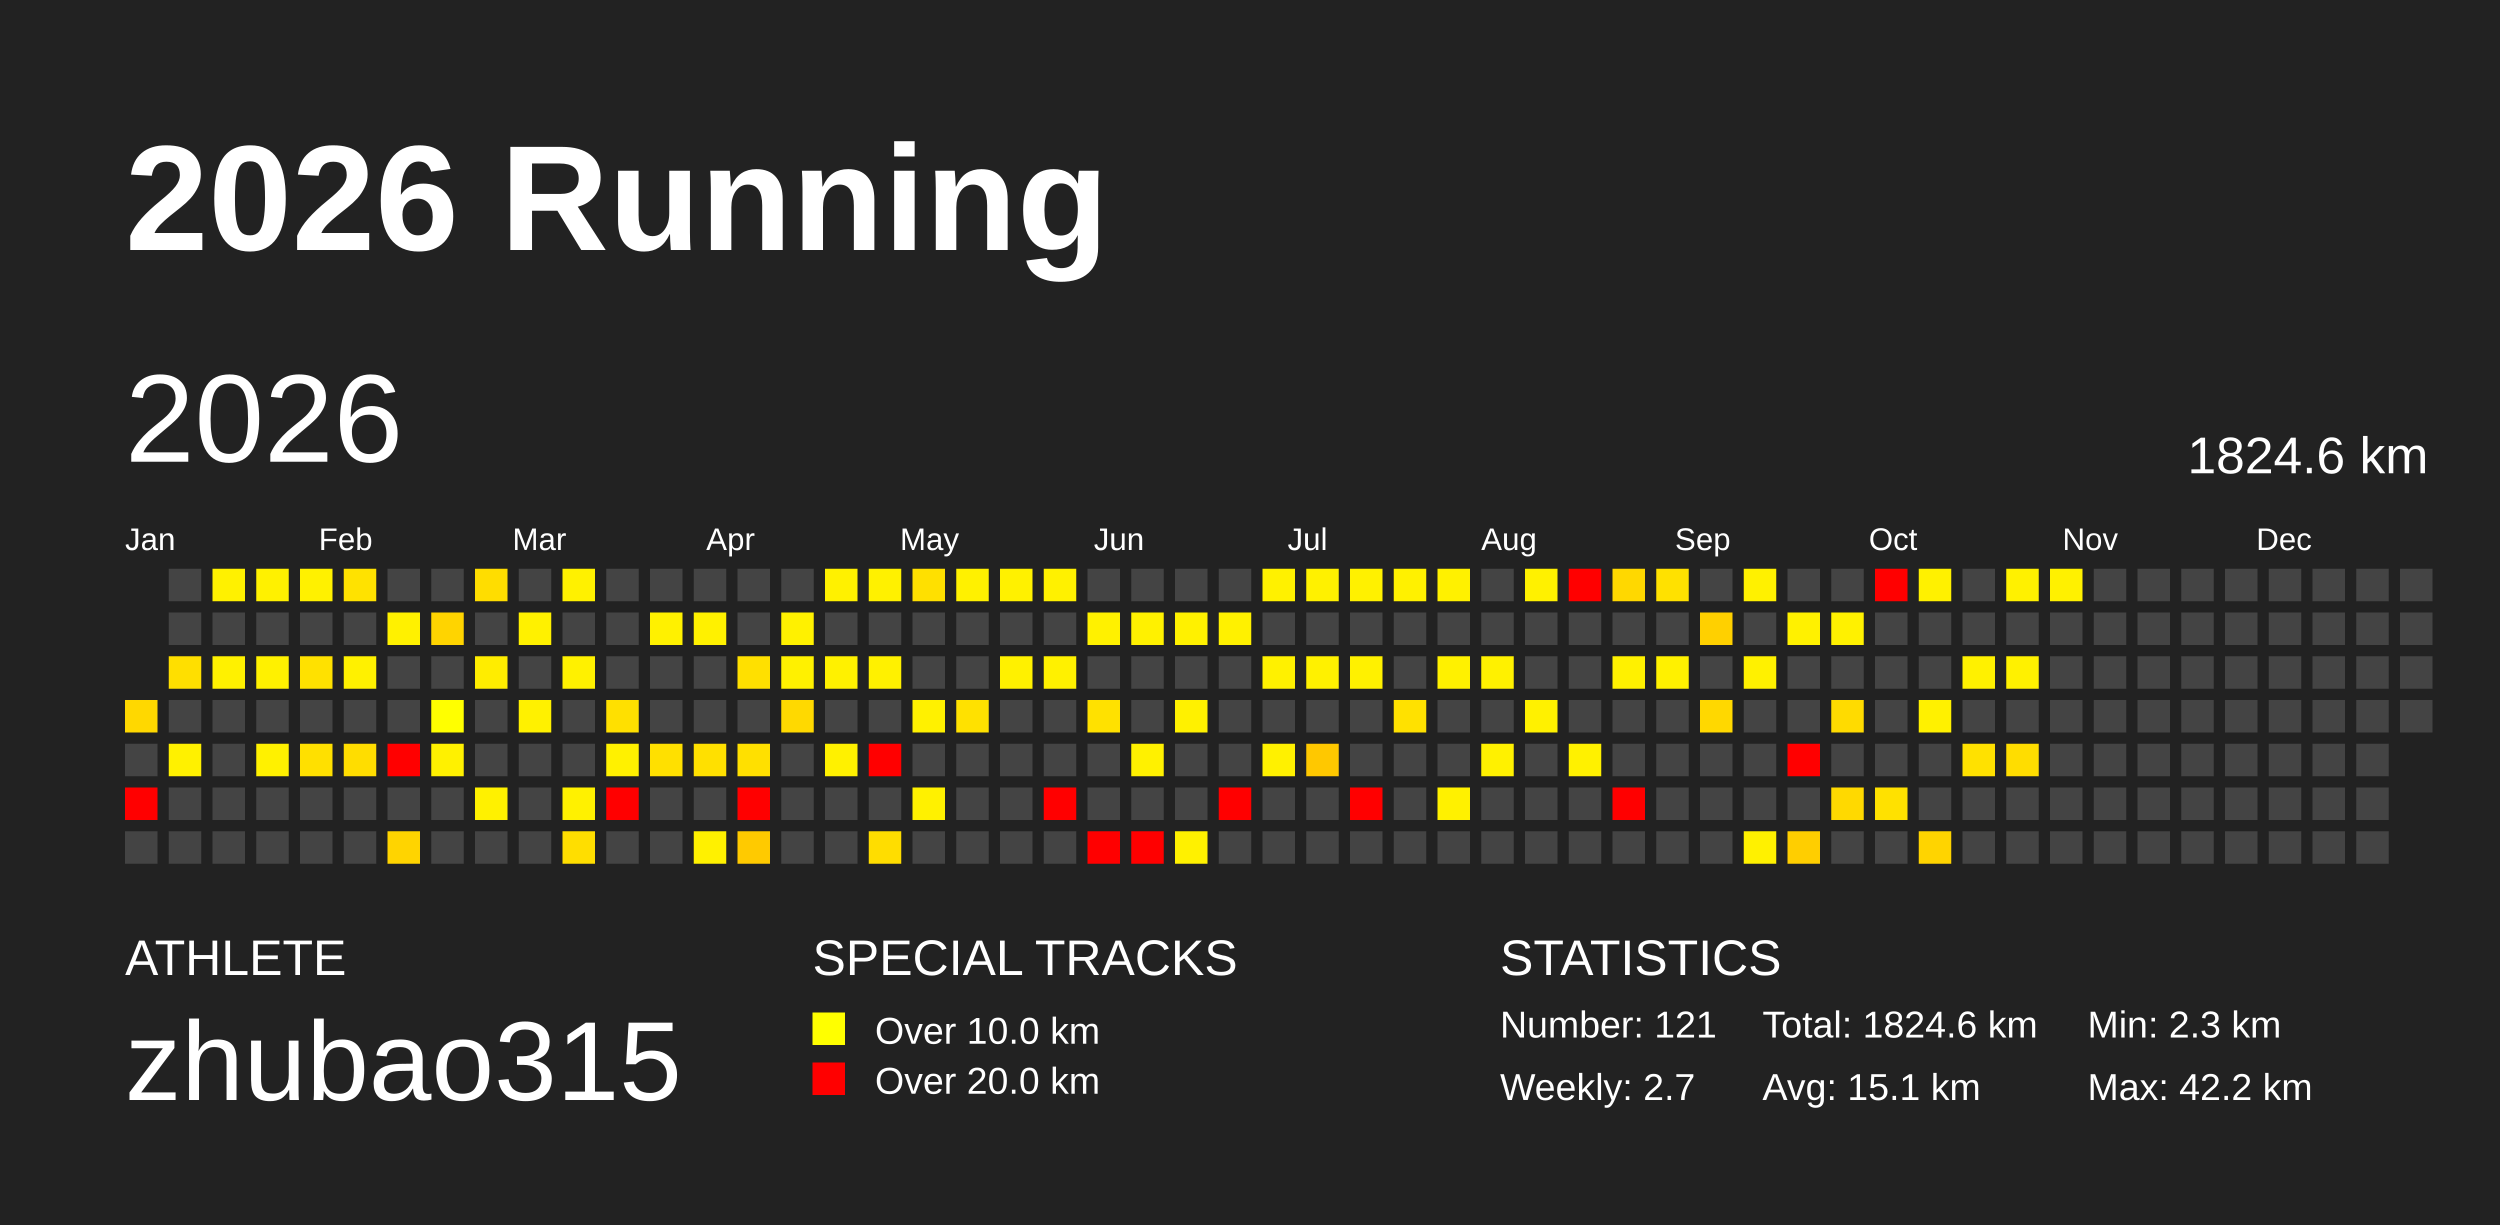
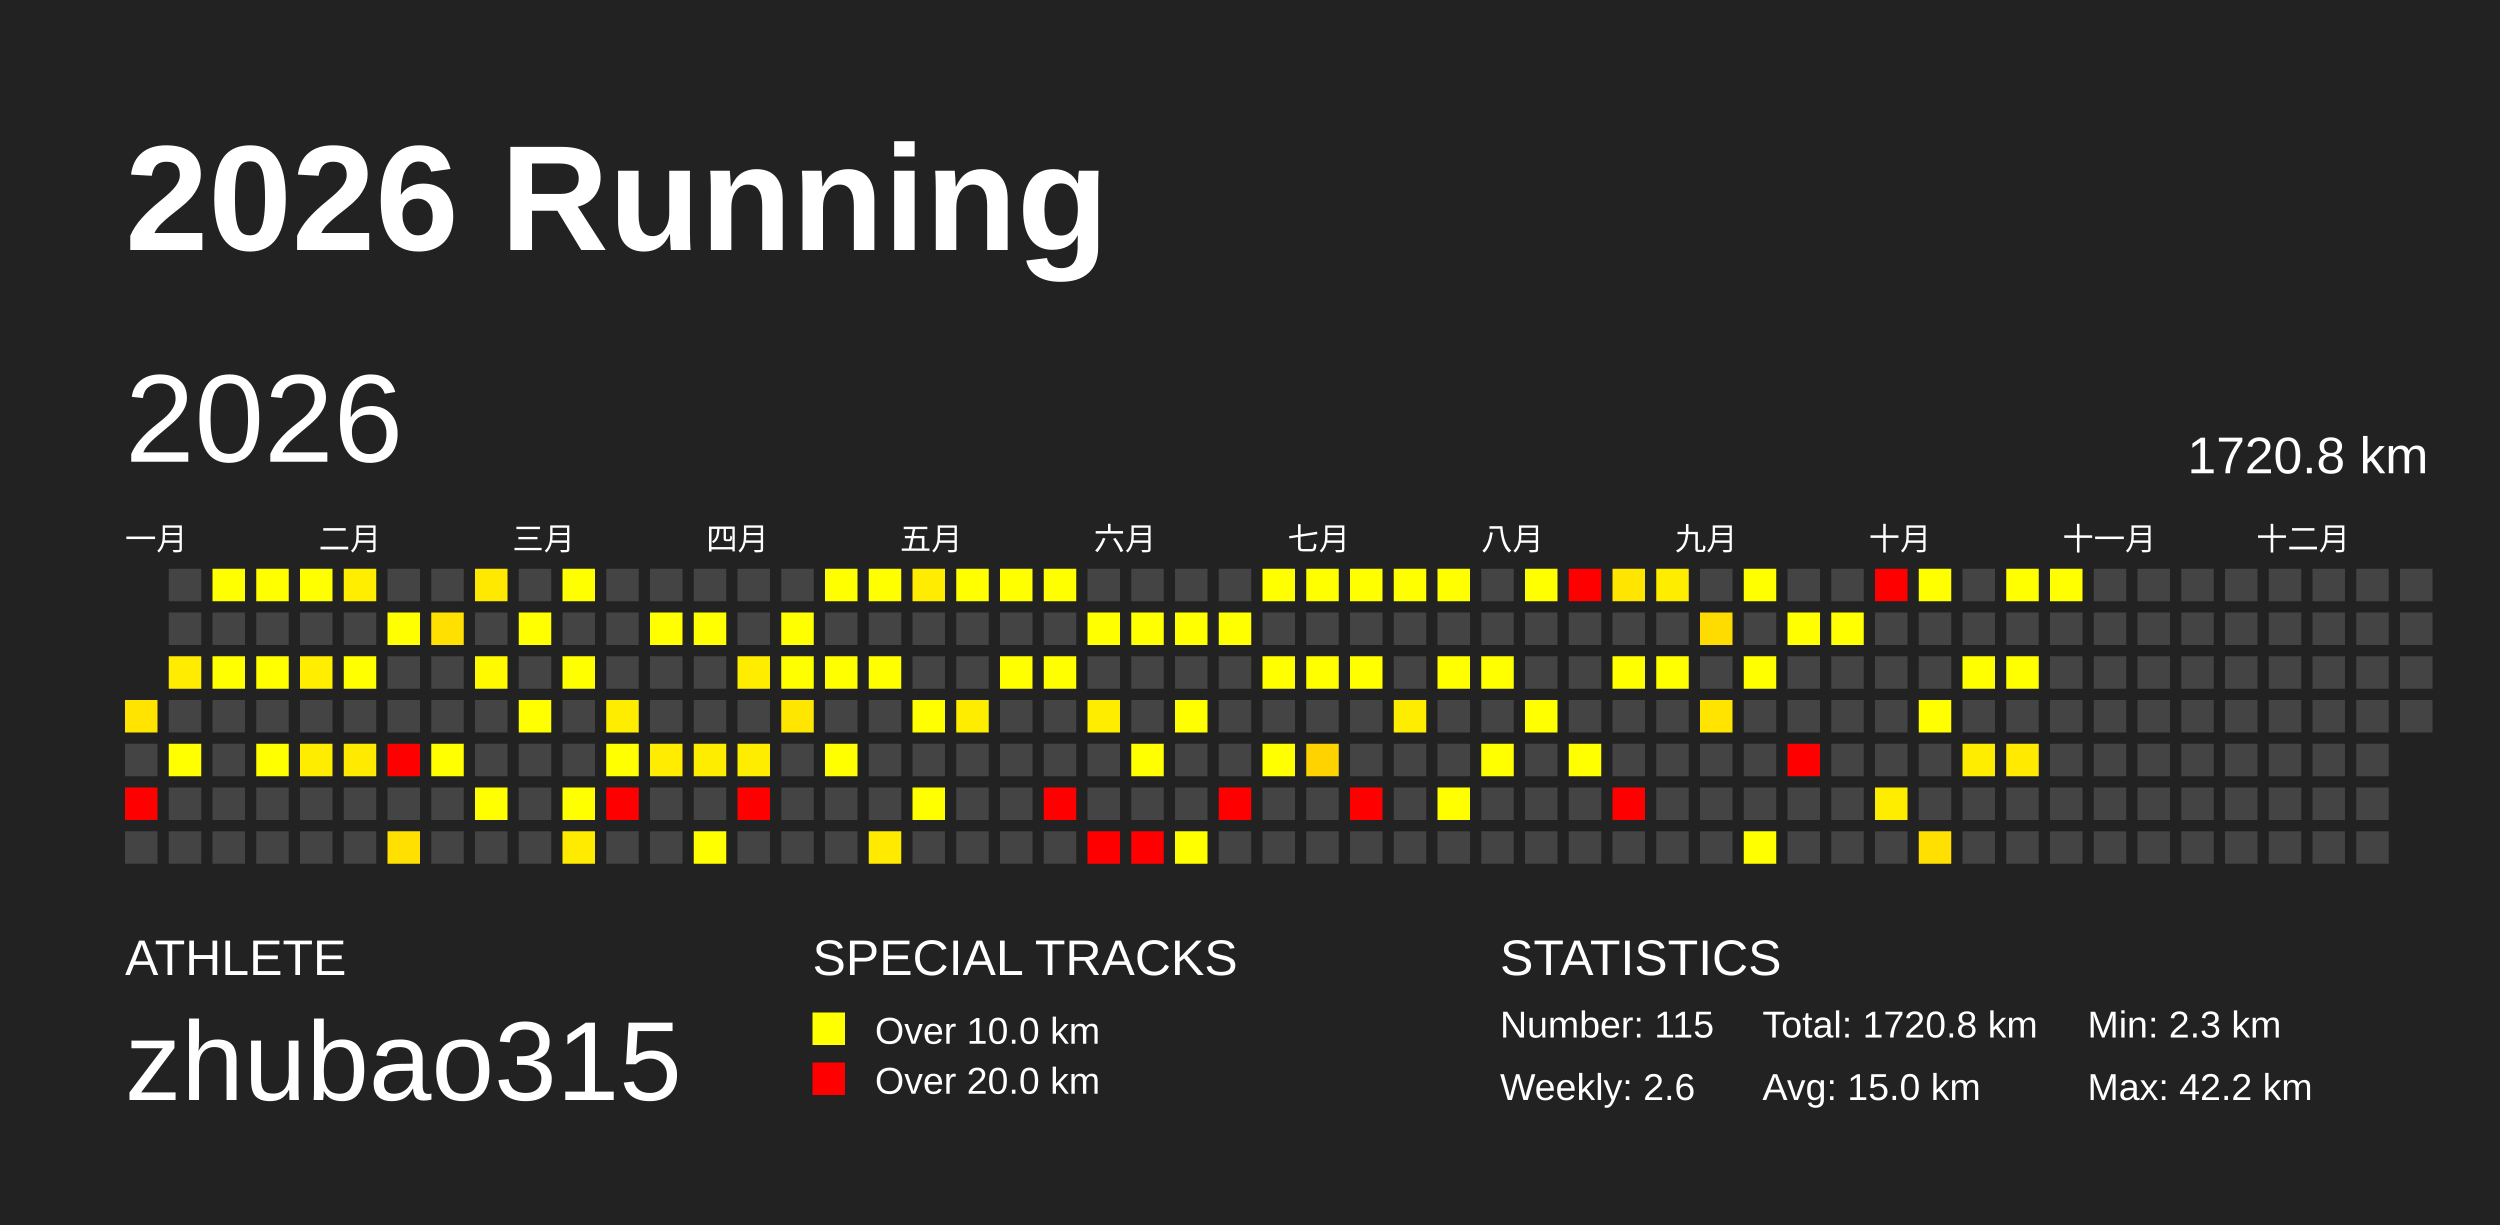
<svg xmlns="http://www.w3.org/2000/svg" baseProfile="full" height="98mm" version="1.1" viewBox="0,0,200,98" width="200mm">
  <defs />
  <rect fill="#222222" height="98" width="200" x="0" y="0" />
  <text fill="#FFFFFF" style="font-size:12px; font-family:Arial; font-weight:bold;" x="10" y="20">2026 Running</text>
  <text fill="#FFFFFF" style="font-size:4px; font-family:Arial" x="10" y="78">ATHLETE</text>
  <text fill="#FFFFFF" style="font-size:9px; font-family:Arial" x="10" y="88">zhubao315</text>
  <text fill="#FFFFFF" style="font-size:4px; font-family:Arial" x="65" y="78">SPECIAL TRACKS</text>
  <rect fill="yellow" height="2.6" width="2.6" x="65" y="81" />
  <text fill="#FFFFFF" style="font-size:3px; font-family:Arial" x="70" y="83.5">Over 10.0 km</text>
  <rect fill="red" height="2.6" width="2.6" x="65" y="85" />
  <text fill="#FFFFFF" style="font-size:3px; font-family:Arial" x="70" y="87.5">Over 20.0 km</text>
  <text fill="#FFFFFF" style="font-size:4px; font-family:Arial" x="120" y="78">STATISTICS</text>
-   <text fill="#FFFFFF" style="font-size:3px; font-family:Arial" x="120" y="83">Number: 121</text>
-   <text fill="#FFFFFF" style="font-size:3px; font-family:Arial" x="120" y="88">Weekly: 2.7</text>
-   <text fill="#FFFFFF" style="font-size:3px; font-family:Arial" x="141" y="83">Total: 1824.6 km</text>
-   <text fill="#FFFFFF" style="font-size:3px; font-family:Arial" x="141" y="88">Avg: 15.1 km</text>
+   <text fill="#FFFFFF" style="font-size:3px; font-family:Arial" x="120" y="83">Number: 115</text>
+   <text fill="#FFFFFF" style="font-size:3px; font-family:Arial" x="120" y="88">Weekly: 2.6</text>
+   <text fill="#FFFFFF" style="font-size:3px; font-family:Arial" x="141" y="83">Total: 1720.8 km</text>
+   <text fill="#FFFFFF" style="font-size:3px; font-family:Arial" x="141" y="88">Avg: 15.0 km</text>
  <text fill="#FFFFFF" style="font-size:3px; font-family:Arial" x="167" y="83">Min: 2.3 km</text>
  <text fill="#FFFFFF" style="font-size:3px; font-family:Arial" x="167" y="88">Max: 42.2 km</text>
  <text dominant-baseline="hanging" fill="#FFFFFF" style="font-size:10.0px; font-family:Arial;" x="10" y="30">2026</text>
-   <text dominant-baseline="hanging" fill="#FFFFFF" style="font-size:4.125px; font-family:Arial;" x="175" y="35">1824.6 km</text>
-   <text fill="#FFFFFF" style="font-size:2.5px; font-family:Arial" x="10.0" y="44">Jan</text>
-   <text fill="#FFFFFF" style="font-size:2.5px; font-family:Arial" x="25.5" y="44">Feb</text>
-   <text fill="#FFFFFF" style="font-size:2.5px; font-family:Arial" x="41.0" y="44">Mar</text>
-   <text fill="#FFFFFF" style="font-size:2.5px; font-family:Arial" x="56.5" y="44">Apr</text>
-   <text fill="#FFFFFF" style="font-size:2.5px; font-family:Arial" x="72.0" y="44">May</text>
-   <text fill="#FFFFFF" style="font-size:2.5px; font-family:Arial" x="87.5" y="44">Jun</text>
-   <text fill="#FFFFFF" style="font-size:2.5px; font-family:Arial" x="103.0" y="44">Jul</text>
-   <text fill="#FFFFFF" style="font-size:2.5px; font-family:Arial" x="118.5" y="44">Aug</text>
-   <text fill="#FFFFFF" style="font-size:2.5px; font-family:Arial" x="134.0" y="44">Sep</text>
-   <text fill="#FFFFFF" style="font-size:2.5px; font-family:Arial" x="149.5" y="44">Oct</text>
-   <text fill="#FFFFFF" style="font-size:2.5px; font-family:Arial" x="165.0" y="44">Nov</text>
-   <text fill="#FFFFFF" style="font-size:2.5px; font-family:Arial" x="180.5" y="44">Dec</text>
-   <rect fill="#ffd800" height="2.6" width="2.6" x="10.0" y="56.0" />
+   <text dominant-baseline="hanging" fill="#FFFFFF" style="font-size:4.125px; font-family:Arial;" x="175" y="35">1720.8 km</text>
+   <text fill="#FFFFFF" style="font-size:2.5px; font-family:Arial" x="10.0" y="44">一月</text>
+   <text fill="#FFFFFF" style="font-size:2.5px; font-family:Arial" x="25.5" y="44">二月</text>
+   <text fill="#FFFFFF" style="font-size:2.5px; font-family:Arial" x="41.0" y="44">三月</text>
+   <text fill="#FFFFFF" style="font-size:2.5px; font-family:Arial" x="56.5" y="44">四月</text>
+   <text fill="#FFFFFF" style="font-size:2.5px; font-family:Arial" x="72.0" y="44">五月</text>
+   <text fill="#FFFFFF" style="font-size:2.5px; font-family:Arial" x="87.5" y="44">六月</text>
+   <text fill="#FFFFFF" style="font-size:2.5px; font-family:Arial" x="103.0" y="44">七月</text>
+   <text fill="#FFFFFF" style="font-size:2.5px; font-family:Arial" x="118.5" y="44">八月</text>
+   <text fill="#FFFFFF" style="font-size:2.5px; font-family:Arial" x="134.0" y="44">九月</text>
+   <text fill="#FFFFFF" style="font-size:2.5px; font-family:Arial" x="149.5" y="44">十月</text>
+   <text fill="#FFFFFF" style="font-size:2.5px; font-family:Arial" x="165.0" y="44">十一月</text>
+   <text fill="#FFFFFF" style="font-size:2.5px; font-family:Arial" x="180.5" y="44">十二月</text>
+   <rect fill="#ffe400" height="2.6" width="2.6" x="10.0" y="56.0" />
  <rect fill="#444444" height="2.6" width="2.6" x="10.0" y="59.5" />
  <rect fill="red" height="2.6" width="2.6" x="10.0" y="63.0" />
  <rect fill="#444444" height="2.6" width="2.6" x="10.0" y="66.5" />
  <rect fill="#444444" height="2.6" width="2.6" x="13.5" y="45.5" />
  <rect fill="#444444" height="2.6" width="2.6" x="13.5" y="49.0" />
-   <rect fill="#ffdf00" height="2.6" width="2.6" x="13.5" y="52.5" />
+   <rect fill="#ffec00" height="2.6" width="2.6" x="13.5" y="52.5" />
  <rect fill="#444444" height="2.6" width="2.6" x="13.5" y="56.0" />
-   <rect fill="#fff100" height="2.6" width="2.6" x="13.5" y="59.5" />
+   <rect fill="#ffff00" height="2.6" width="2.6" x="13.5" y="59.5" />
  <rect fill="#444444" height="2.6" width="2.6" x="13.5" y="63.0" />
  <rect fill="#444444" height="2.6" width="2.6" x="13.5" y="66.5" />
-   <rect fill="#fff100" height="2.6" width="2.6" x="17.0" y="45.5" />
+   <rect fill="#ffff00" height="2.6" width="2.6" x="17.0" y="45.5" />
  <rect fill="#444444" height="2.6" width="2.6" x="17.0" y="49.0" />
-   <rect fill="#fff100" height="2.6" width="2.6" x="17.0" y="52.5" />
+   <rect fill="#ffff00" height="2.6" width="2.6" x="17.0" y="52.5" />
  <rect fill="#444444" height="2.6" width="2.6" x="17.0" y="56.0" />
  <rect fill="#444444" height="2.6" width="2.6" x="17.0" y="59.5" />
  <rect fill="#444444" height="2.6" width="2.6" x="17.0" y="63.0" />
  <rect fill="#444444" height="2.6" width="2.6" x="17.0" y="66.5" />
-   <rect fill="#fff100" height="2.6" width="2.6" x="20.5" y="45.5" />
+   <rect fill="#ffff00" height="2.6" width="2.6" x="20.5" y="45.5" />
  <rect fill="#444444" height="2.6" width="2.6" x="20.5" y="49.0" />
-   <rect fill="#fff100" height="2.6" width="2.6" x="20.5" y="52.5" />
+   <rect fill="#ffff00" height="2.6" width="2.6" x="20.5" y="52.5" />
  <rect fill="#444444" height="2.6" width="2.6" x="20.5" y="56.0" />
-   <rect fill="#fff100" height="2.6" width="2.6" x="20.5" y="59.5" />
+   <rect fill="#ffff00" height="2.6" width="2.6" x="20.5" y="59.5" />
  <rect fill="#444444" height="2.6" width="2.6" x="20.5" y="63.0" />
  <rect fill="#444444" height="2.6" width="2.6" x="20.5" y="66.5" />
-   <rect fill="#fff100" height="2.6" width="2.6" x="24.0" y="45.5" />
+   <rect fill="#ffff00" height="2.6" width="2.6" x="24.0" y="45.5" />
  <rect fill="#444444" height="2.6" width="2.6" x="24.0" y="49.0" />
-   <rect fill="#ffe100" height="2.6" width="2.6" x="24.0" y="52.5" />
+   <rect fill="#ffee00" height="2.6" width="2.6" x="24.0" y="52.5" />
  <rect fill="#444444" height="2.6" width="2.6" x="24.0" y="56.0" />
-   <rect fill="#ffe000" height="2.6" width="2.6" x="24.0" y="59.5" />
+   <rect fill="#ffed00" height="2.6" width="2.6" x="24.0" y="59.5" />
  <rect fill="#444444" height="2.6" width="2.6" x="24.0" y="63.0" />
  <rect fill="#444444" height="2.6" width="2.6" x="24.0" y="66.5" />
-   <rect fill="#ffe200" height="2.6" width="2.6" x="27.5" y="45.5" />
+   <rect fill="#ffee00" height="2.6" width="2.6" x="27.5" y="45.5" />
  <rect fill="#444444" height="2.6" width="2.6" x="27.5" y="49.0" />
-   <rect fill="#fff100" height="2.6" width="2.6" x="27.5" y="52.5" />
+   <rect fill="#ffff00" height="2.6" width="2.6" x="27.5" y="52.5" />
  <rect fill="#444444" height="2.6" width="2.6" x="27.5" y="56.0" />
-   <rect fill="#ffdd00" height="2.6" width="2.6" x="27.5" y="59.5" />
+   <rect fill="#ffea00" height="2.6" width="2.6" x="27.5" y="59.5" />
  <rect fill="#444444" height="2.6" width="2.6" x="27.5" y="63.0" />
  <rect fill="#444444" height="2.6" width="2.6" x="27.5" y="66.5" />
  <rect fill="#444444" height="2.6" width="2.6" x="31.0" y="45.5" />
-   <rect fill="#fff100" height="2.6" width="2.6" x="31.0" y="49.0" />
+   <rect fill="#ffff00" height="2.6" width="2.6" x="31.0" y="49.0" />
  <rect fill="#444444" height="2.6" width="2.6" x="31.0" y="52.5" />
  <rect fill="#444444" height="2.6" width="2.6" x="31.0" y="56.0" />
  <rect fill="red" height="2.6" width="2.6" x="31.0" y="59.5" />
  <rect fill="#444444" height="2.6" width="2.6" x="31.0" y="63.0" />
-   <rect fill="#ffd400" height="2.6" width="2.6" x="31.0" y="66.5" />
+   <rect fill="#ffe000" height="2.6" width="2.6" x="31.0" y="66.5" />
  <rect fill="#444444" height="2.6" width="2.6" x="34.5" y="45.5" />
-   <rect fill="#ffd400" height="2.6" width="2.6" x="34.5" y="49.0" />
+   <rect fill="#ffe000" height="2.6" width="2.6" x="34.5" y="49.0" />
  <rect fill="#444444" height="2.6" width="2.6" x="34.5" y="52.5" />
-   <rect fill="#ffff00" height="2.6" width="2.6" x="34.5" y="56.0" />
-   <rect fill="#fff100" height="2.6" width="2.6" x="34.5" y="59.5" />
+   <rect fill="#444444" height="2.6" width="2.6" x="34.5" y="56.0" />
+   <rect fill="#ffff00" height="2.6" width="2.6" x="34.5" y="59.5" />
  <rect fill="#444444" height="2.6" width="2.6" x="34.5" y="63.0" />
  <rect fill="#444444" height="2.6" width="2.6" x="34.5" y="66.5" />
-   <rect fill="#ffdd00" height="2.6" width="2.6" x="38.0" y="45.5" />
+   <rect fill="#ffe900" height="2.6" width="2.6" x="38.0" y="45.5" />
  <rect fill="#444444" height="2.6" width="2.6" x="38.0" y="49.0" />
-   <rect fill="#ffed00" height="2.6" width="2.6" x="38.0" y="52.5" />
+   <rect fill="#fffa00" height="2.6" width="2.6" x="38.0" y="52.5" />
  <rect fill="#444444" height="2.6" width="2.6" x="38.0" y="56.0" />
  <rect fill="#444444" height="2.6" width="2.6" x="38.0" y="59.5" />
-   <rect fill="#fff100" height="2.6" width="2.6" x="38.0" y="63.0" />
+   <rect fill="#ffff00" height="2.6" width="2.6" x="38.0" y="63.0" />
  <rect fill="#444444" height="2.6" width="2.6" x="38.0" y="66.5" />
  <rect fill="#444444" height="2.6" width="2.6" x="41.5" y="45.5" />
-   <rect fill="#fff100" height="2.6" width="2.6" x="41.5" y="49.0" />
+   <rect fill="#ffff00" height="2.6" width="2.6" x="41.5" y="49.0" />
  <rect fill="#444444" height="2.6" width="2.6" x="41.5" y="52.5" />
-   <rect fill="#fff100" height="2.6" width="2.6" x="41.5" y="56.0" />
+   <rect fill="#ffff00" height="2.6" width="2.6" x="41.5" y="56.0" />
  <rect fill="#444444" height="2.6" width="2.6" x="41.5" y="59.5" />
  <rect fill="#444444" height="2.6" width="2.6" x="41.5" y="63.0" />
  <rect fill="#444444" height="2.6" width="2.6" x="41.5" y="66.5" />
-   <rect fill="#fff100" height="2.6" width="2.6" x="45.0" y="45.5" />
+   <rect fill="#ffff00" height="2.6" width="2.6" x="45.0" y="45.5" />
  <rect fill="#444444" height="2.6" width="2.6" x="45.0" y="49.0" />
-   <rect fill="#fff100" height="2.6" width="2.6" x="45.0" y="52.5" />
+   <rect fill="#ffff00" height="2.6" width="2.6" x="45.0" y="52.5" />
  <rect fill="#444444" height="2.6" width="2.6" x="45.0" y="56.0" />
  <rect fill="#444444" height="2.6" width="2.6" x="45.0" y="59.5" />
-   <rect fill="#fff100" height="2.6" width="2.6" x="45.0" y="63.0" />
-   <rect fill="#ffde00" height="2.6" width="2.6" x="45.0" y="66.5" />
+   <rect fill="#ffff00" height="2.6" width="2.6" x="45.0" y="63.0" />
+   <rect fill="#ffeb00" height="2.6" width="2.6" x="45.0" y="66.5" />
  <rect fill="#444444" height="2.6" width="2.6" x="48.5" y="45.5" />
  <rect fill="#444444" height="2.6" width="2.6" x="48.5" y="49.0" />
  <rect fill="#444444" height="2.6" width="2.6" x="48.5" y="52.5" />
-   <rect fill="#ffe000" height="2.6" width="2.6" x="48.5" y="56.0" />
-   <rect fill="#fff100" height="2.6" width="2.6" x="48.5" y="59.5" />
+   <rect fill="#ffed00" height="2.6" width="2.6" x="48.5" y="56.0" />
+   <rect fill="#ffff00" height="2.6" width="2.6" x="48.5" y="59.5" />
  <rect fill="red" height="2.6" width="2.6" x="48.5" y="63.0" />
  <rect fill="#444444" height="2.6" width="2.6" x="48.5" y="66.5" />
  <rect fill="#444444" height="2.6" width="2.6" x="52.0" y="45.5" />
-   <rect fill="#fff100" height="2.6" width="2.6" x="52.0" y="49.0" />
+   <rect fill="#ffff00" height="2.6" width="2.6" x="52.0" y="49.0" />
  <rect fill="#444444" height="2.6" width="2.6" x="52.0" y="52.5" />
  <rect fill="#444444" height="2.6" width="2.6" x="52.0" y="56.0" />
-   <rect fill="#ffe000" height="2.6" width="2.6" x="52.0" y="59.5" />
+   <rect fill="#ffec00" height="2.6" width="2.6" x="52.0" y="59.5" />
  <rect fill="#444444" height="2.6" width="2.6" x="52.0" y="63.0" />
  <rect fill="#444444" height="2.6" width="2.6" x="52.0" y="66.5" />
  <rect fill="#444444" height="2.6" width="2.6" x="55.5" y="45.5" />
-   <rect fill="#fff100" height="2.6" width="2.6" x="55.5" y="49.0" />
+   <rect fill="#ffff00" height="2.6" width="2.6" x="55.5" y="49.0" />
  <rect fill="#444444" height="2.6" width="2.6" x="55.5" y="52.5" />
  <rect fill="#444444" height="2.6" width="2.6" x="55.5" y="56.0" />
-   <rect fill="#ffe000" height="2.6" width="2.6" x="55.5" y="59.5" />
+   <rect fill="#ffed00" height="2.6" width="2.6" x="55.5" y="59.5" />
  <rect fill="#444444" height="2.6" width="2.6" x="55.5" y="63.0" />
-   <rect fill="#fff100" height="2.6" width="2.6" x="55.5" y="66.5" />
+   <rect fill="#ffff00" height="2.6" width="2.6" x="55.5" y="66.5" />
  <rect fill="#444444" height="2.6" width="2.6" x="59.0" y="45.5" />
  <rect fill="#444444" height="2.6" width="2.6" x="59.0" y="49.0" />
-   <rect fill="#ffe000" height="2.6" width="2.6" x="59.0" y="52.5" />
+   <rect fill="#ffed00" height="2.6" width="2.6" x="59.0" y="52.5" />
  <rect fill="#444444" height="2.6" width="2.6" x="59.0" y="56.0" />
-   <rect fill="#ffe000" height="2.6" width="2.6" x="59.0" y="59.5" />
+   <rect fill="#ffed00" height="2.6" width="2.6" x="59.0" y="59.5" />
  <rect fill="red" height="2.6" width="2.6" x="59.0" y="63.0" />
-   <rect fill="#ffca00" height="2.6" width="2.6" x="59.0" y="66.5" />
+   <rect fill="#444444" height="2.6" width="2.6" x="59.0" y="66.5" />
  <rect fill="#444444" height="2.6" width="2.6" x="62.5" y="45.5" />
-   <rect fill="#fff100" height="2.6" width="2.6" x="62.5" y="49.0" />
-   <rect fill="#fff100" height="2.6" width="2.6" x="62.5" y="52.5" />
-   <rect fill="#ffd900" height="2.6" width="2.6" x="62.5" y="56.0" />
+   <rect fill="#ffff00" height="2.6" width="2.6" x="62.5" y="49.0" />
+   <rect fill="#ffff00" height="2.6" width="2.6" x="62.5" y="52.5" />
+   <rect fill="#ffe600" height="2.6" width="2.6" x="62.5" y="56.0" />
  <rect fill="#444444" height="2.6" width="2.6" x="62.5" y="59.5" />
  <rect fill="#444444" height="2.6" width="2.6" x="62.5" y="63.0" />
  <rect fill="#444444" height="2.6" width="2.6" x="62.5" y="66.5" />
-   <rect fill="#fff100" height="2.6" width="2.6" x="66.0" y="45.5" />
+   <rect fill="#ffff00" height="2.6" width="2.6" x="66.0" y="45.5" />
  <rect fill="#444444" height="2.6" width="2.6" x="66.0" y="49.0" />
-   <rect fill="#fff100" height="2.6" width="2.6" x="66.0" y="52.5" />
+   <rect fill="#ffff00" height="2.6" width="2.6" x="66.0" y="52.5" />
  <rect fill="#444444" height="2.6" width="2.6" x="66.0" y="56.0" />
-   <rect fill="#fff100" height="2.6" width="2.6" x="66.0" y="59.5" />
+   <rect fill="#ffff00" height="2.6" width="2.6" x="66.0" y="59.5" />
  <rect fill="#444444" height="2.6" width="2.6" x="66.0" y="63.0" />
  <rect fill="#444444" height="2.6" width="2.6" x="66.0" y="66.5" />
-   <rect fill="#fff100" height="2.6" width="2.6" x="69.5" y="45.5" />
+   <rect fill="#ffff00" height="2.6" width="2.6" x="69.5" y="45.5" />
  <rect fill="#444444" height="2.6" width="2.6" x="69.5" y="49.0" />
-   <rect fill="#fff100" height="2.6" width="2.6" x="69.5" y="52.5" />
+   <rect fill="#ffff00" height="2.6" width="2.6" x="69.5" y="52.5" />
  <rect fill="#444444" height="2.6" width="2.6" x="69.5" y="56.0" />
-   <rect fill="red" height="2.6" width="2.6" x="69.5" y="59.5" />
+   <rect fill="#444444" height="2.6" width="2.6" x="69.5" y="59.5" />
  <rect fill="#444444" height="2.6" width="2.6" x="69.5" y="63.0" />
-   <rect fill="#ffdd00" height="2.6" width="2.6" x="69.5" y="66.5" />
-   <rect fill="#ffe000" height="2.6" width="2.6" x="73.0" y="45.5" />
+   <rect fill="#ffea00" height="2.6" width="2.6" x="69.5" y="66.5" />
+   <rect fill="#ffec00" height="2.6" width="2.6" x="73.0" y="45.5" />
  <rect fill="#444444" height="2.6" width="2.6" x="73.0" y="49.0" />
  <rect fill="#444444" height="2.6" width="2.6" x="73.0" y="52.5" />
-   <rect fill="#fff100" height="2.6" width="2.6" x="73.0" y="56.0" />
+   <rect fill="#ffff00" height="2.6" width="2.6" x="73.0" y="56.0" />
  <rect fill="#444444" height="2.6" width="2.6" x="73.0" y="59.5" />
-   <rect fill="#fff100" height="2.6" width="2.6" x="73.0" y="63.0" />
+   <rect fill="#ffff00" height="2.6" width="2.6" x="73.0" y="63.0" />
  <rect fill="#444444" height="2.6" width="2.6" x="73.0" y="66.5" />
-   <rect fill="#fff100" height="2.6" width="2.6" x="76.5" y="45.5" />
+   <rect fill="#ffff00" height="2.6" width="2.6" x="76.5" y="45.5" />
  <rect fill="#444444" height="2.6" width="2.6" x="76.5" y="49.0" />
  <rect fill="#444444" height="2.6" width="2.6" x="76.5" y="52.5" />
-   <rect fill="#ffe100" height="2.6" width="2.6" x="76.5" y="56.0" />
+   <rect fill="#ffed00" height="2.6" width="2.6" x="76.5" y="56.0" />
  <rect fill="#444444" height="2.6" width="2.6" x="76.5" y="59.5" />
  <rect fill="#444444" height="2.6" width="2.6" x="76.5" y="63.0" />
  <rect fill="#444444" height="2.6" width="2.6" x="76.5" y="66.5" />
-   <rect fill="#fff100" height="2.6" width="2.6" x="80.0" y="45.5" />
+   <rect fill="#ffff00" height="2.6" width="2.6" x="80.0" y="45.5" />
  <rect fill="#444444" height="2.6" width="2.6" x="80.0" y="49.0" />
-   <rect fill="#fff100" height="2.6" width="2.6" x="80.0" y="52.5" />
+   <rect fill="#ffff00" height="2.6" width="2.6" x="80.0" y="52.5" />
  <rect fill="#444444" height="2.6" width="2.6" x="80.0" y="56.0" />
  <rect fill="#444444" height="2.6" width="2.6" x="80.0" y="59.5" />
  <rect fill="#444444" height="2.6" width="2.6" x="80.0" y="63.0" />
  <rect fill="#444444" height="2.6" width="2.6" x="80.0" y="66.5" />
-   <rect fill="#fff100" height="2.6" width="2.6" x="83.5" y="45.5" />
+   <rect fill="#ffff00" height="2.6" width="2.6" x="83.5" y="45.5" />
  <rect fill="#444444" height="2.6" width="2.6" x="83.5" y="49.0" />
-   <rect fill="#fff100" height="2.6" width="2.6" x="83.5" y="52.5" />
+   <rect fill="#ffff00" height="2.6" width="2.6" x="83.5" y="52.5" />
  <rect fill="#444444" height="2.6" width="2.6" x="83.5" y="56.0" />
  <rect fill="#444444" height="2.6" width="2.6" x="83.5" y="59.5" />
  <rect fill="red" height="2.6" width="2.6" x="83.5" y="63.0" />
  <rect fill="#444444" height="2.6" width="2.6" x="83.5" y="66.5" />
  <rect fill="#444444" height="2.6" width="2.6" x="87.0" y="45.5" />
-   <rect fill="#fff100" height="2.6" width="2.6" x="87.0" y="49.0" />
+   <rect fill="#ffff00" height="2.6" width="2.6" x="87.0" y="49.0" />
  <rect fill="#444444" height="2.6" width="2.6" x="87.0" y="52.5" />
-   <rect fill="#ffe100" height="2.6" width="2.6" x="87.0" y="56.0" />
+   <rect fill="#ffed00" height="2.6" width="2.6" x="87.0" y="56.0" />
  <rect fill="#444444" height="2.6" width="2.6" x="87.0" y="59.5" />
  <rect fill="#444444" height="2.6" width="2.6" x="87.0" y="63.0" />
  <rect fill="red" height="2.6" width="2.6" x="87.0" y="66.5" />
  <rect fill="#444444" height="2.6" width="2.6" x="90.5" y="45.5" />
-   <rect fill="#fff100" height="2.6" width="2.6" x="90.5" y="49.0" />
+   <rect fill="#ffff00" height="2.6" width="2.6" x="90.5" y="49.0" />
  <rect fill="#444444" height="2.6" width="2.6" x="90.5" y="52.5" />
  <rect fill="#444444" height="2.6" width="2.6" x="90.5" y="56.0" />
-   <rect fill="#fff100" height="2.6" width="2.6" x="90.5" y="59.5" />
+   <rect fill="#ffff00" height="2.6" width="2.6" x="90.5" y="59.5" />
  <rect fill="#444444" height="2.6" width="2.6" x="90.5" y="63.0" />
  <rect fill="red" height="2.6" width="2.6" x="90.5" y="66.5" />
  <rect fill="#444444" height="2.6" width="2.6" x="94.0" y="45.5" />
-   <rect fill="#fff100" height="2.6" width="2.6" x="94.0" y="49.0" />
+   <rect fill="#ffff00" height="2.6" width="2.6" x="94.0" y="49.0" />
  <rect fill="#444444" height="2.6" width="2.6" x="94.0" y="52.5" />
-   <rect fill="#fff100" height="2.6" width="2.6" x="94.0" y="56.0" />
+   <rect fill="#ffff00" height="2.6" width="2.6" x="94.0" y="56.0" />
  <rect fill="#444444" height="2.6" width="2.6" x="94.0" y="59.5" />
  <rect fill="#444444" height="2.6" width="2.6" x="94.0" y="63.0" />
-   <rect fill="#fff100" height="2.6" width="2.6" x="94.0" y="66.5" />
+   <rect fill="#ffff00" height="2.6" width="2.6" x="94.0" y="66.5" />
  <rect fill="#444444" height="2.6" width="2.6" x="97.5" y="45.5" />
-   <rect fill="#fff100" height="2.6" width="2.6" x="97.5" y="49.0" />
+   <rect fill="#ffff00" height="2.6" width="2.6" x="97.5" y="49.0" />
  <rect fill="#444444" height="2.6" width="2.6" x="97.5" y="52.5" />
  <rect fill="#444444" height="2.6" width="2.6" x="97.5" y="56.0" />
  <rect fill="#444444" height="2.6" width="2.6" x="97.5" y="59.5" />
  <rect fill="red" height="2.6" width="2.6" x="97.5" y="63.0" />
  <rect fill="#444444" height="2.6" width="2.6" x="97.5" y="66.5" />
-   <rect fill="#fff100" height="2.6" width="2.6" x="101.0" y="45.5" />
+   <rect fill="#ffff00" height="2.6" width="2.6" x="101.0" y="45.5" />
  <rect fill="#444444" height="2.6" width="2.6" x="101.0" y="49.0" />
-   <rect fill="#fff100" height="2.6" width="2.6" x="101.0" y="52.5" />
+   <rect fill="#ffff00" height="2.6" width="2.6" x="101.0" y="52.5" />
  <rect fill="#444444" height="2.6" width="2.6" x="101.0" y="56.0" />
-   <rect fill="#fff100" height="2.6" width="2.6" x="101.0" y="59.5" />
+   <rect fill="#ffff00" height="2.6" width="2.6" x="101.0" y="59.5" />
  <rect fill="#444444" height="2.6" width="2.6" x="101.0" y="63.0" />
  <rect fill="#444444" height="2.6" width="2.6" x="101.0" y="66.5" />
-   <rect fill="#fff100" height="2.6" width="2.6" x="104.5" y="45.5" />
+   <rect fill="#ffff00" height="2.6" width="2.6" x="104.5" y="45.5" />
  <rect fill="#444444" height="2.6" width="2.6" x="104.5" y="49.0" />
-   <rect fill="#fff100" height="2.6" width="2.6" x="104.5" y="52.5" />
+   <rect fill="#ffff00" height="2.6" width="2.6" x="104.5" y="52.5" />
  <rect fill="#444444" height="2.6" width="2.6" x="104.5" y="56.0" />
-   <rect fill="#ffc800" height="2.6" width="2.6" x="104.5" y="59.5" />
+   <rect fill="#ffd300" height="2.6" width="2.6" x="104.5" y="59.5" />
  <rect fill="#444444" height="2.6" width="2.6" x="104.5" y="63.0" />
  <rect fill="#444444" height="2.6" width="2.6" x="104.5" y="66.5" />
-   <rect fill="#fff100" height="2.6" width="2.6" x="108.0" y="45.5" />
+   <rect fill="#ffff00" height="2.6" width="2.6" x="108.0" y="45.5" />
  <rect fill="#444444" height="2.6" width="2.6" x="108.0" y="49.0" />
-   <rect fill="#fff100" height="2.6" width="2.6" x="108.0" y="52.5" />
+   <rect fill="#ffff00" height="2.6" width="2.6" x="108.0" y="52.5" />
  <rect fill="#444444" height="2.6" width="2.6" x="108.0" y="56.0" />
  <rect fill="#444444" height="2.6" width="2.6" x="108.0" y="59.5" />
  <rect fill="red" height="2.6" width="2.6" x="108.0" y="63.0" />
  <rect fill="#444444" height="2.6" width="2.6" x="108.0" y="66.5" />
-   <rect fill="#fff100" height="2.6" width="2.6" x="111.5" y="45.5" />
+   <rect fill="#ffff00" height="2.6" width="2.6" x="111.5" y="45.5" />
  <rect fill="#444444" height="2.6" width="2.6" x="111.5" y="49.0" />
  <rect fill="#444444" height="2.6" width="2.6" x="111.5" y="52.5" />
-   <rect fill="#ffe100" height="2.6" width="2.6" x="111.5" y="56.0" />
+   <rect fill="#ffed00" height="2.6" width="2.6" x="111.5" y="56.0" />
  <rect fill="#444444" height="2.6" width="2.6" x="111.5" y="59.5" />
  <rect fill="#444444" height="2.6" width="2.6" x="111.5" y="63.0" />
  <rect fill="#444444" height="2.6" width="2.6" x="111.5" y="66.5" />
-   <rect fill="#fff100" height="2.6" width="2.6" x="115.0" y="45.5" />
+   <rect fill="#ffff00" height="2.6" width="2.6" x="115.0" y="45.5" />
  <rect fill="#444444" height="2.6" width="2.6" x="115.0" y="49.0" />
-   <rect fill="#fff100" height="2.6" width="2.6" x="115.0" y="52.5" />
+   <rect fill="#ffff00" height="2.6" width="2.6" x="115.0" y="52.5" />
  <rect fill="#444444" height="2.6" width="2.6" x="115.0" y="56.0" />
  <rect fill="#444444" height="2.6" width="2.6" x="115.0" y="59.5" />
-   <rect fill="#fff100" height="2.6" width="2.6" x="115.0" y="63.0" />
+   <rect fill="#ffff00" height="2.6" width="2.6" x="115.0" y="63.0" />
  <rect fill="#444444" height="2.6" width="2.6" x="115.0" y="66.5" />
  <rect fill="#444444" height="2.6" width="2.6" x="118.5" y="45.5" />
  <rect fill="#444444" height="2.6" width="2.6" x="118.5" y="49.0" />
-   <rect fill="#fff100" height="2.6" width="2.6" x="118.5" y="52.5" />
+   <rect fill="#ffff00" height="2.6" width="2.6" x="118.5" y="52.5" />
  <rect fill="#444444" height="2.6" width="2.6" x="118.5" y="56.0" />
-   <rect fill="#fff100" height="2.6" width="2.6" x="118.5" y="59.5" />
+   <rect fill="#ffff00" height="2.6" width="2.6" x="118.5" y="59.5" />
  <rect fill="#444444" height="2.6" width="2.6" x="118.5" y="63.0" />
  <rect fill="#444444" height="2.6" width="2.6" x="118.5" y="66.5" />
-   <rect fill="#fff100" height="2.6" width="2.6" x="122.0" y="45.5" />
+   <rect fill="#ffff00" height="2.6" width="2.6" x="122.0" y="45.5" />
  <rect fill="#444444" height="2.6" width="2.6" x="122.0" y="49.0" />
  <rect fill="#444444" height="2.6" width="2.6" x="122.0" y="52.5" />
-   <rect fill="#fff100" height="2.6" width="2.6" x="122.0" y="56.0" />
+   <rect fill="#ffff00" height="2.6" width="2.6" x="122.0" y="56.0" />
  <rect fill="#444444" height="2.6" width="2.6" x="122.0" y="59.5" />
  <rect fill="#444444" height="2.6" width="2.6" x="122.0" y="63.0" />
  <rect fill="#444444" height="2.6" width="2.6" x="122.0" y="66.5" />
  <rect fill="red" height="2.6" width="2.6" x="125.5" y="45.5" />
  <rect fill="#444444" height="2.6" width="2.6" x="125.5" y="49.0" />
  <rect fill="#444444" height="2.6" width="2.6" x="125.5" y="52.5" />
  <rect fill="#444444" height="2.6" width="2.6" x="125.5" y="56.0" />
-   <rect fill="#fff100" height="2.6" width="2.6" x="125.5" y="59.5" />
+   <rect fill="#ffff00" height="2.6" width="2.6" x="125.5" y="59.5" />
  <rect fill="#444444" height="2.6" width="2.6" x="125.5" y="63.0" />
  <rect fill="#444444" height="2.6" width="2.6" x="125.5" y="66.5" />
-   <rect fill="#ffd800" height="2.6" width="2.6" x="129.0" y="45.5" />
+   <rect fill="#ffe500" height="2.6" width="2.6" x="129.0" y="45.5" />
  <rect fill="#444444" height="2.6" width="2.6" x="129.0" y="49.0" />
-   <rect fill="#fff100" height="2.6" width="2.6" x="129.0" y="52.5" />
+   <rect fill="#ffff00" height="2.6" width="2.6" x="129.0" y="52.5" />
  <rect fill="#444444" height="2.6" width="2.6" x="129.0" y="56.0" />
  <rect fill="#444444" height="2.6" width="2.6" x="129.0" y="59.5" />
  <rect fill="red" height="2.6" width="2.6" x="129.0" y="63.0" />
  <rect fill="#444444" height="2.6" width="2.6" x="129.0" y="66.5" />
-   <rect fill="#ffe100" height="2.6" width="2.6" x="132.5" y="45.5" />
+   <rect fill="#ffed00" height="2.6" width="2.6" x="132.5" y="45.5" />
  <rect fill="#444444" height="2.6" width="2.6" x="132.5" y="49.0" />
-   <rect fill="#fff100" height="2.6" width="2.6" x="132.5" y="52.5" />
+   <rect fill="#ffff00" height="2.6" width="2.6" x="132.5" y="52.5" />
  <rect fill="#444444" height="2.6" width="2.6" x="132.5" y="56.0" />
  <rect fill="#444444" height="2.6" width="2.6" x="132.5" y="59.5" />
  <rect fill="#444444" height="2.6" width="2.6" x="132.5" y="63.0" />
  <rect fill="#444444" height="2.6" width="2.6" x="132.5" y="66.5" />
  <rect fill="#444444" height="2.6" width="2.6" x="136.0" y="45.5" />
-   <rect fill="#ffd000" height="2.6" width="2.6" x="136.0" y="49.0" />
+   <rect fill="#ffdc00" height="2.6" width="2.6" x="136.0" y="49.0" />
  <rect fill="#444444" height="2.6" width="2.6" x="136.0" y="52.5" />
-   <rect fill="#ffd800" height="2.6" width="2.6" x="136.0" y="56.0" />
+   <rect fill="#ffe400" height="2.6" width="2.6" x="136.0" y="56.0" />
  <rect fill="#444444" height="2.6" width="2.6" x="136.0" y="59.5" />
  <rect fill="#444444" height="2.6" width="2.6" x="136.0" y="63.0" />
  <rect fill="#444444" height="2.6" width="2.6" x="136.0" y="66.5" />
-   <rect fill="#fff100" height="2.6" width="2.6" x="139.5" y="45.5" />
+   <rect fill="#ffff00" height="2.6" width="2.6" x="139.5" y="45.5" />
  <rect fill="#444444" height="2.6" width="2.6" x="139.5" y="49.0" />
-   <rect fill="#fff100" height="2.6" width="2.6" x="139.5" y="52.5" />
+   <rect fill="#ffff00" height="2.6" width="2.6" x="139.5" y="52.5" />
  <rect fill="#444444" height="2.6" width="2.6" x="139.5" y="56.0" />
  <rect fill="#444444" height="2.6" width="2.6" x="139.5" y="59.5" />
  <rect fill="#444444" height="2.6" width="2.6" x="139.5" y="63.0" />
-   <rect fill="#fff100" height="2.6" width="2.6" x="139.5" y="66.5" />
+   <rect fill="#ffff00" height="2.6" width="2.6" x="139.5" y="66.5" />
  <rect fill="#444444" height="2.6" width="2.6" x="143.0" y="45.5" />
-   <rect fill="#fff100" height="2.6" width="2.6" x="143.0" y="49.0" />
+   <rect fill="#ffff00" height="2.6" width="2.6" x="143.0" y="49.0" />
  <rect fill="#444444" height="2.6" width="2.6" x="143.0" y="52.5" />
  <rect fill="#444444" height="2.6" width="2.6" x="143.0" y="56.0" />
  <rect fill="red" height="2.6" width="2.6" x="143.0" y="59.5" />
  <rect fill="#444444" height="2.6" width="2.6" x="143.0" y="63.0" />
-   <rect fill="#ffce00" height="2.6" width="2.6" x="143.0" y="66.5" />
+   <rect fill="#444444" height="2.6" width="2.6" x="143.0" y="66.5" />
  <rect fill="#444444" height="2.6" width="2.6" x="146.5" y="45.5" />
-   <rect fill="#fff100" height="2.6" width="2.6" x="146.5" y="49.0" />
+   <rect fill="#ffff00" height="2.6" width="2.6" x="146.5" y="49.0" />
  <rect fill="#444444" height="2.6" width="2.6" x="146.5" y="52.5" />
-   <rect fill="#ffdb00" height="2.6" width="2.6" x="146.5" y="56.0" />
+   <rect fill="#444444" height="2.6" width="2.6" x="146.5" y="56.0" />
  <rect fill="#444444" height="2.6" width="2.6" x="146.5" y="59.5" />
-   <rect fill="#ffd900" height="2.6" width="2.6" x="146.5" y="63.0" />
+   <rect fill="#444444" height="2.6" width="2.6" x="146.5" y="63.0" />
  <rect fill="#444444" height="2.6" width="2.6" x="146.5" y="66.5" />
  <rect fill="red" height="2.6" width="2.6" x="150.0" y="45.5" />
  <rect fill="#444444" height="2.6" width="2.6" x="150.0" y="49.0" />
  <rect fill="#444444" height="2.6" width="2.6" x="150.0" y="52.5" />
  <rect fill="#444444" height="2.6" width="2.6" x="150.0" y="56.0" />
  <rect fill="#444444" height="2.6" width="2.6" x="150.0" y="59.5" />
-   <rect fill="#ffe100" height="2.6" width="2.6" x="150.0" y="63.0" />
+   <rect fill="#ffed00" height="2.6" width="2.6" x="150.0" y="63.0" />
  <rect fill="#444444" height="2.6" width="2.6" x="150.0" y="66.5" />
-   <rect fill="#fff100" height="2.6" width="2.6" x="153.5" y="45.5" />
+   <rect fill="#ffff00" height="2.6" width="2.6" x="153.5" y="45.5" />
  <rect fill="#444444" height="2.6" width="2.6" x="153.5" y="49.0" />
  <rect fill="#444444" height="2.6" width="2.6" x="153.5" y="52.5" />
-   <rect fill="#fff100" height="2.6" width="2.6" x="153.5" y="56.0" />
+   <rect fill="#ffff00" height="2.6" width="2.6" x="153.5" y="56.0" />
  <rect fill="#444444" height="2.6" width="2.6" x="153.5" y="59.5" />
  <rect fill="#444444" height="2.6" width="2.6" x="153.5" y="63.0" />
-   <rect fill="#ffd400" height="2.6" width="2.6" x="153.5" y="66.5" />
+   <rect fill="#ffe000" height="2.6" width="2.6" x="153.5" y="66.5" />
  <rect fill="#444444" height="2.6" width="2.6" x="157.0" y="45.5" />
  <rect fill="#444444" height="2.6" width="2.6" x="157.0" y="49.0" />
-   <rect fill="#fff100" height="2.6" width="2.6" x="157.0" y="52.5" />
+   <rect fill="#ffff00" height="2.6" width="2.6" x="157.0" y="52.5" />
  <rect fill="#444444" height="2.6" width="2.6" x="157.0" y="56.0" />
-   <rect fill="#ffe100" height="2.6" width="2.6" x="157.0" y="59.5" />
+   <rect fill="#ffed00" height="2.6" width="2.6" x="157.0" y="59.5" />
  <rect fill="#444444" height="2.6" width="2.6" x="157.0" y="63.0" />
  <rect fill="#444444" height="2.6" width="2.6" x="157.0" y="66.5" />
-   <rect fill="#fff100" height="2.6" width="2.6" x="160.5" y="45.5" />
+   <rect fill="#ffff00" height="2.6" width="2.6" x="160.5" y="45.5" />
  <rect fill="#444444" height="2.6" width="2.6" x="160.5" y="49.0" />
-   <rect fill="#fff100" height="2.6" width="2.6" x="160.5" y="52.5" />
+   <rect fill="#ffff00" height="2.6" width="2.6" x="160.5" y="52.5" />
  <rect fill="#444444" height="2.6" width="2.6" x="160.5" y="56.0" />
-   <rect fill="#ffdd00" height="2.6" width="2.6" x="160.5" y="59.5" />
+   <rect fill="#ffea00" height="2.6" width="2.6" x="160.5" y="59.5" />
  <rect fill="#444444" height="2.6" width="2.6" x="160.5" y="63.0" />
  <rect fill="#444444" height="2.6" width="2.6" x="160.5" y="66.5" />
-   <rect fill="#fff100" height="2.6" width="2.6" x="164.0" y="45.5" />
+   <rect fill="#ffff00" height="2.6" width="2.6" x="164.0" y="45.5" />
  <rect fill="#444444" height="2.6" width="2.6" x="164.0" y="49.0" />
  <rect fill="#444444" height="2.6" width="2.6" x="164.0" y="52.5" />
  <rect fill="#444444" height="2.6" width="2.6" x="164.0" y="56.0" />
  <rect fill="#444444" height="2.6" width="2.6" x="164.0" y="59.5" />
  <rect fill="#444444" height="2.6" width="2.6" x="164.0" y="63.0" />
  <rect fill="#444444" height="2.6" width="2.6" x="164.0" y="66.5" />
  <rect fill="#444444" height="2.6" width="2.6" x="167.5" y="45.5" />
  <rect fill="#444444" height="2.6" width="2.6" x="167.5" y="49.0" />
  <rect fill="#444444" height="2.6" width="2.6" x="167.5" y="52.5" />
  <rect fill="#444444" height="2.6" width="2.6" x="167.5" y="56.0" />
  <rect fill="#444444" height="2.6" width="2.6" x="167.5" y="59.5" />
  <rect fill="#444444" height="2.6" width="2.6" x="167.5" y="63.0" />
  <rect fill="#444444" height="2.6" width="2.6" x="167.5" y="66.5" />
  <rect fill="#444444" height="2.6" width="2.6" x="171.0" y="45.5" />
  <rect fill="#444444" height="2.6" width="2.6" x="171.0" y="49.0" />
  <rect fill="#444444" height="2.6" width="2.6" x="171.0" y="52.5" />
  <rect fill="#444444" height="2.6" width="2.6" x="171.0" y="56.0" />
  <rect fill="#444444" height="2.6" width="2.6" x="171.0" y="59.5" />
  <rect fill="#444444" height="2.6" width="2.6" x="171.0" y="63.0" />
  <rect fill="#444444" height="2.6" width="2.6" x="171.0" y="66.5" />
  <rect fill="#444444" height="2.6" width="2.6" x="174.5" y="45.5" />
  <rect fill="#444444" height="2.6" width="2.6" x="174.5" y="49.0" />
  <rect fill="#444444" height="2.6" width="2.6" x="174.5" y="52.5" />
  <rect fill="#444444" height="2.6" width="2.6" x="174.5" y="56.0" />
  <rect fill="#444444" height="2.6" width="2.6" x="174.5" y="59.5" />
  <rect fill="#444444" height="2.6" width="2.6" x="174.5" y="63.0" />
  <rect fill="#444444" height="2.6" width="2.6" x="174.5" y="66.5" />
  <rect fill="#444444" height="2.6" width="2.6" x="178.0" y="45.5" />
  <rect fill="#444444" height="2.6" width="2.6" x="178.0" y="49.0" />
  <rect fill="#444444" height="2.6" width="2.6" x="178.0" y="52.5" />
  <rect fill="#444444" height="2.6" width="2.6" x="178.0" y="56.0" />
  <rect fill="#444444" height="2.6" width="2.6" x="178.0" y="59.5" />
  <rect fill="#444444" height="2.6" width="2.6" x="178.0" y="63.0" />
  <rect fill="#444444" height="2.6" width="2.6" x="178.0" y="66.5" />
  <rect fill="#444444" height="2.6" width="2.6" x="181.5" y="45.5" />
  <rect fill="#444444" height="2.6" width="2.6" x="181.5" y="49.0" />
  <rect fill="#444444" height="2.6" width="2.6" x="181.5" y="52.5" />
  <rect fill="#444444" height="2.6" width="2.6" x="181.5" y="56.0" />
  <rect fill="#444444" height="2.6" width="2.6" x="181.5" y="59.5" />
  <rect fill="#444444" height="2.6" width="2.6" x="181.5" y="63.0" />
  <rect fill="#444444" height="2.6" width="2.6" x="181.5" y="66.5" />
  <rect fill="#444444" height="2.6" width="2.6" x="185.0" y="45.5" />
  <rect fill="#444444" height="2.6" width="2.6" x="185.0" y="49.0" />
  <rect fill="#444444" height="2.6" width="2.6" x="185.0" y="52.5" />
  <rect fill="#444444" height="2.6" width="2.6" x="185.0" y="56.0" />
  <rect fill="#444444" height="2.6" width="2.6" x="185.0" y="59.5" />
  <rect fill="#444444" height="2.6" width="2.6" x="185.0" y="63.0" />
  <rect fill="#444444" height="2.6" width="2.6" x="185.0" y="66.5" />
  <rect fill="#444444" height="2.6" width="2.6" x="188.5" y="45.5" />
  <rect fill="#444444" height="2.6" width="2.6" x="188.5" y="49.0" />
  <rect fill="#444444" height="2.6" width="2.6" x="188.5" y="52.5" />
  <rect fill="#444444" height="2.6" width="2.6" x="188.5" y="56.0" />
  <rect fill="#444444" height="2.6" width="2.6" x="188.5" y="59.5" />
  <rect fill="#444444" height="2.6" width="2.6" x="188.5" y="63.0" />
  <rect fill="#444444" height="2.6" width="2.6" x="188.5" y="66.5" />
  <rect fill="#444444" height="2.6" width="2.6" x="192.0" y="45.5" />
  <rect fill="#444444" height="2.6" width="2.6" x="192.0" y="49.0" />
  <rect fill="#444444" height="2.6" width="2.6" x="192.0" y="52.5" />
  <rect fill="#444444" height="2.6" width="2.6" x="192.0" y="56.0" />
</svg>
